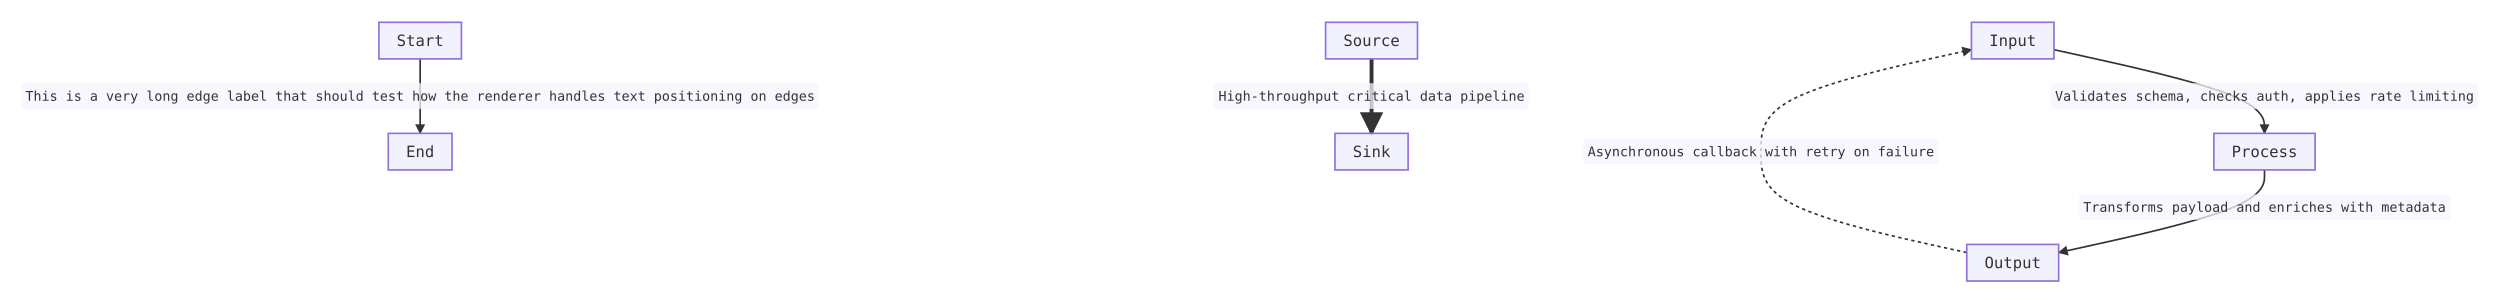
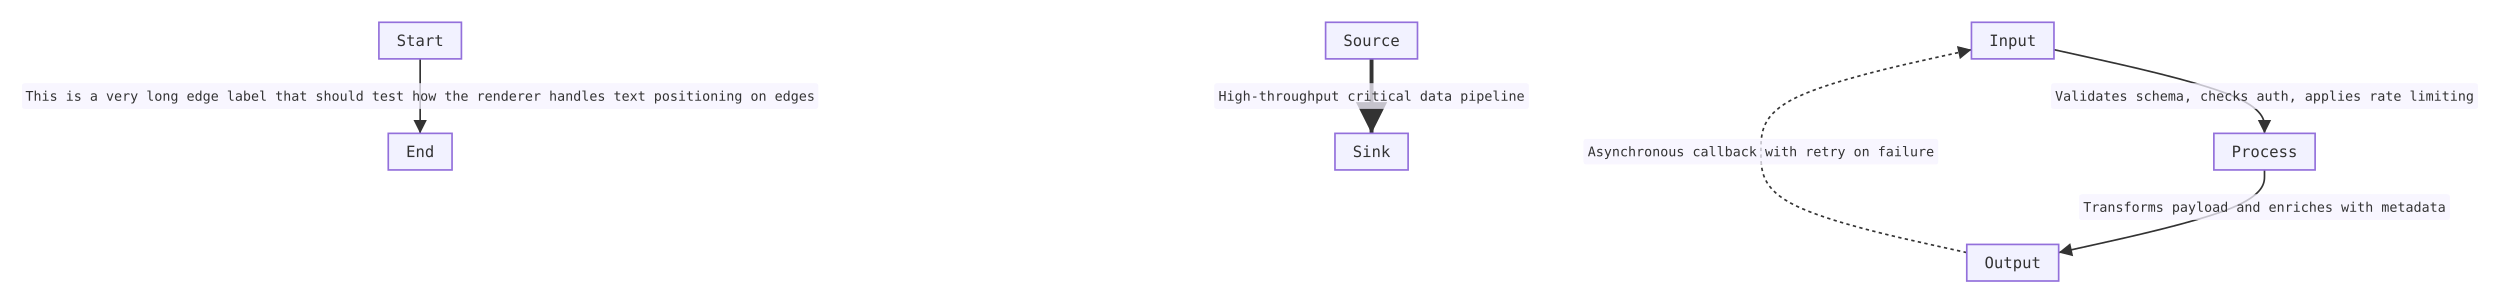
<svg xmlns="http://www.w3.org/2000/svg" viewBox="0 0 2242 272" width="2242" height="272">
  <defs>
-     <marker id="arrow-point" viewBox="0 0 10 10" refX="9" refY="5" markerWidth="6" markerHeight="6" orient="auto-start-reverse">
+     <marker id="arrow-point" viewBox="0 0 10 10" refX="10" refY="5" markerWidth="8" markerHeight="8" orient="auto-start-reverse">
      <path d="M0 0 L10 5 L0 10 Z" fill="#333333" />
    </marker>
  </defs>
  <g transform="translate(20, 20)">
    <path d="M356.8 32.8 L356.8 38.37 C356.8 43.93 356.8 55.07 356.8 66.2 C356.8 77.33 356.8 88.47 356.8 94.03 L356.8 99.6" fill="none" stroke="#333333" stroke-width="1.5" marker-end="url(#arrow-point)" />
    <rect x="0" y="55" width="713.6" height="22.4" rx="2" ry="2" fill="#f5f3ffbf" stroke="#f5f3ffbf" stroke-width="0.5" />
    <text x="356.8" y="66.2" text-anchor="middle" dominant-baseline="central" font-size="12px" font-family="'Intel One Mono', 'SF Mono', 'Cascadia Code', 'JetBrains Mono', 'Fira Code', 'Consolas', 'Menlo', monospace" fill="#333333">This is a very long edge label that should test how the renderer handles text positioning on edges</text>
    <path d="M1822 24.56 L1853.47 31.5 C1884.93 38.44 1947.87 52.32 1979.33 64.83 C2010.8 77.33 2010.8 88.47 2010.8 94.03 L2010.8 99.6" fill="none" stroke="#333333" stroke-width="1.5" marker-end="url(#arrow-point)" />
    <rect x="1819.6" y="55" width="382.4" height="22.4" rx="2" ry="2" fill="#f5f3ffbf" stroke="#f5f3ffbf" stroke-width="0.5" />
    <text x="2010.8" y="66.2" text-anchor="middle" dominant-baseline="central" font-size="12px" font-family="'Intel One Mono', 'SF Mono', 'Cascadia Code', 'JetBrains Mono', 'Fira Code', 'Consolas', 'Menlo', monospace" fill="#333333">Validates schema, checks auth, applies rate limiting</text>
    <path d="M2010.8 132.4 L2010.8 137.97 C2010.8 143.53 2010.8 154.67 1980.03 167.02 C1949.27 179.37 1887.73 192.94 1856.97 199.73 L1826.2 206.51" fill="none" stroke="#333333" stroke-width="1.5" marker-end="url(#arrow-point)" />
    <rect x="1844.8" y="154.6" width="332" height="22.4" rx="2" ry="2" fill="#f5f3ffbf" stroke="#f5f3ffbf" stroke-width="0.5" />
    <text x="2010.8" y="165.8" text-anchor="middle" dominant-baseline="central" font-size="12px" font-family="'Intel One Mono', 'SF Mono', 'Cascadia Code', 'JetBrains Mono', 'Fira Code', 'Consolas', 'Menlo', monospace" fill="#333333">Transforms payload and enriches with metadata</text>
    <path d="M1210 32.8 L1210 38.37 C1210 43.93 1210 55.07 1210 66.2 C1210 77.33 1210 88.47 1210 94.03 L1210 99.6" fill="none" stroke="#333333" stroke-width="3.5" marker-end="url(#arrow-point)" />
    <rect x="1069.2" y="55" width="281.6" height="22.4" rx="2" ry="2" fill="#f5f3ffbf" stroke="#f5f3ffbf" stroke-width="0.5" />
    <text x="1210" y="66.2" text-anchor="middle" dominant-baseline="central" font-size="12px" font-family="'Intel One Mono', 'SF Mono', 'Cascadia Code', 'JetBrains Mono', 'Fira Code', 'Consolas', 'Menlo', monospace" fill="#333333">High-throughput critical data pipeline</text>
    <path d="M1743.8 206.51 L1713.03 199.73 C1682.27 192.94 1620.73 179.37 1589.97 164.29 C1559.2 149.2 1559.2 132.6 1559.2 116 C1559.2 99.4 1559.2 82.8 1590.67 67.56 C1622.13 52.32 1685.07 38.44 1716.53 31.5 L1748 24.56" fill="none" stroke="#333333" stroke-width="1.5" stroke-dasharray="3 3" marker-end="url(#arrow-point)" />
    <rect x="1400.4" y="104.8" width="317.6" height="22.4" rx="2" ry="2" fill="#f5f3ffbf" stroke="#f5f3ffbf" stroke-width="0.5" />
    <text x="1559.2" y="116" text-anchor="middle" dominant-baseline="central" font-size="12px" font-family="'Intel One Mono', 'SF Mono', 'Cascadia Code', 'JetBrains Mono', 'Fira Code', 'Consolas', 'Menlo', monospace" fill="#333333">Asynchronous callback with retry on failure</text>
    <rect x="319.8" y="0" width="74" height="32.8" fill="#ececffb2" stroke="#9370db" stroke-width="1.5" />
    <text x="356.8" y="16.4" text-anchor="middle" dominant-baseline="central" font-size="14px" font-family="'Intel One Mono', 'SF Mono', 'Cascadia Code', 'JetBrains Mono', 'Fira Code', 'Consolas', 'Menlo', monospace" fill="#333333">Start</text>
    <rect x="328.2" y="99.6" width="57.2" height="32.8" fill="#ececffb2" stroke="#9370db" stroke-width="1.5" />
    <text x="356.8" y="116" text-anchor="middle" dominant-baseline="central" font-size="14px" font-family="'Intel One Mono', 'SF Mono', 'Cascadia Code', 'JetBrains Mono', 'Fira Code', 'Consolas', 'Menlo', monospace" fill="#333333">End</text>
    <rect x="1748" y="0" width="74" height="32.8" fill="#ececffb2" stroke="#9370db" stroke-width="1.5" />
    <text x="1785" y="16.4" text-anchor="middle" dominant-baseline="central" font-size="14px" font-family="'Intel One Mono', 'SF Mono', 'Cascadia Code', 'JetBrains Mono', 'Fira Code', 'Consolas', 'Menlo', monospace" fill="#333333">Input</text>
    <rect x="1965.4" y="99.6" width="90.8" height="32.8" fill="#ececffb2" stroke="#9370db" stroke-width="1.5" />
    <text x="2010.8" y="116" text-anchor="middle" dominant-baseline="central" font-size="14px" font-family="'Intel One Mono', 'SF Mono', 'Cascadia Code', 'JetBrains Mono', 'Fira Code', 'Consolas', 'Menlo', monospace" fill="#333333">Process</text>
    <rect x="1743.8" y="199.2" width="82.4" height="32.8" fill="#ececffb2" stroke="#9370db" stroke-width="1.5" />
    <text x="1785" y="215.6" text-anchor="middle" dominant-baseline="central" font-size="14px" font-family="'Intel One Mono', 'SF Mono', 'Cascadia Code', 'JetBrains Mono', 'Fira Code', 'Consolas', 'Menlo', monospace" fill="#333333">Output</text>
    <rect x="1168.8" y="0" width="82.4" height="32.8" fill="#ececffb2" stroke="#9370db" stroke-width="1.5" />
    <text x="1210" y="16.4" text-anchor="middle" dominant-baseline="central" font-size="14px" font-family="'Intel One Mono', 'SF Mono', 'Cascadia Code', 'JetBrains Mono', 'Fira Code', 'Consolas', 'Menlo', monospace" fill="#333333">Source</text>
    <rect x="1177.2" y="99.6" width="65.6" height="32.8" fill="#ececffb2" stroke="#9370db" stroke-width="1.5" />
    <text x="1210" y="116" text-anchor="middle" dominant-baseline="central" font-size="14px" font-family="'Intel One Mono', 'SF Mono', 'Cascadia Code', 'JetBrains Mono', 'Fira Code', 'Consolas', 'Menlo', monospace" fill="#333333">Sink</text>
  </g>
</svg>
